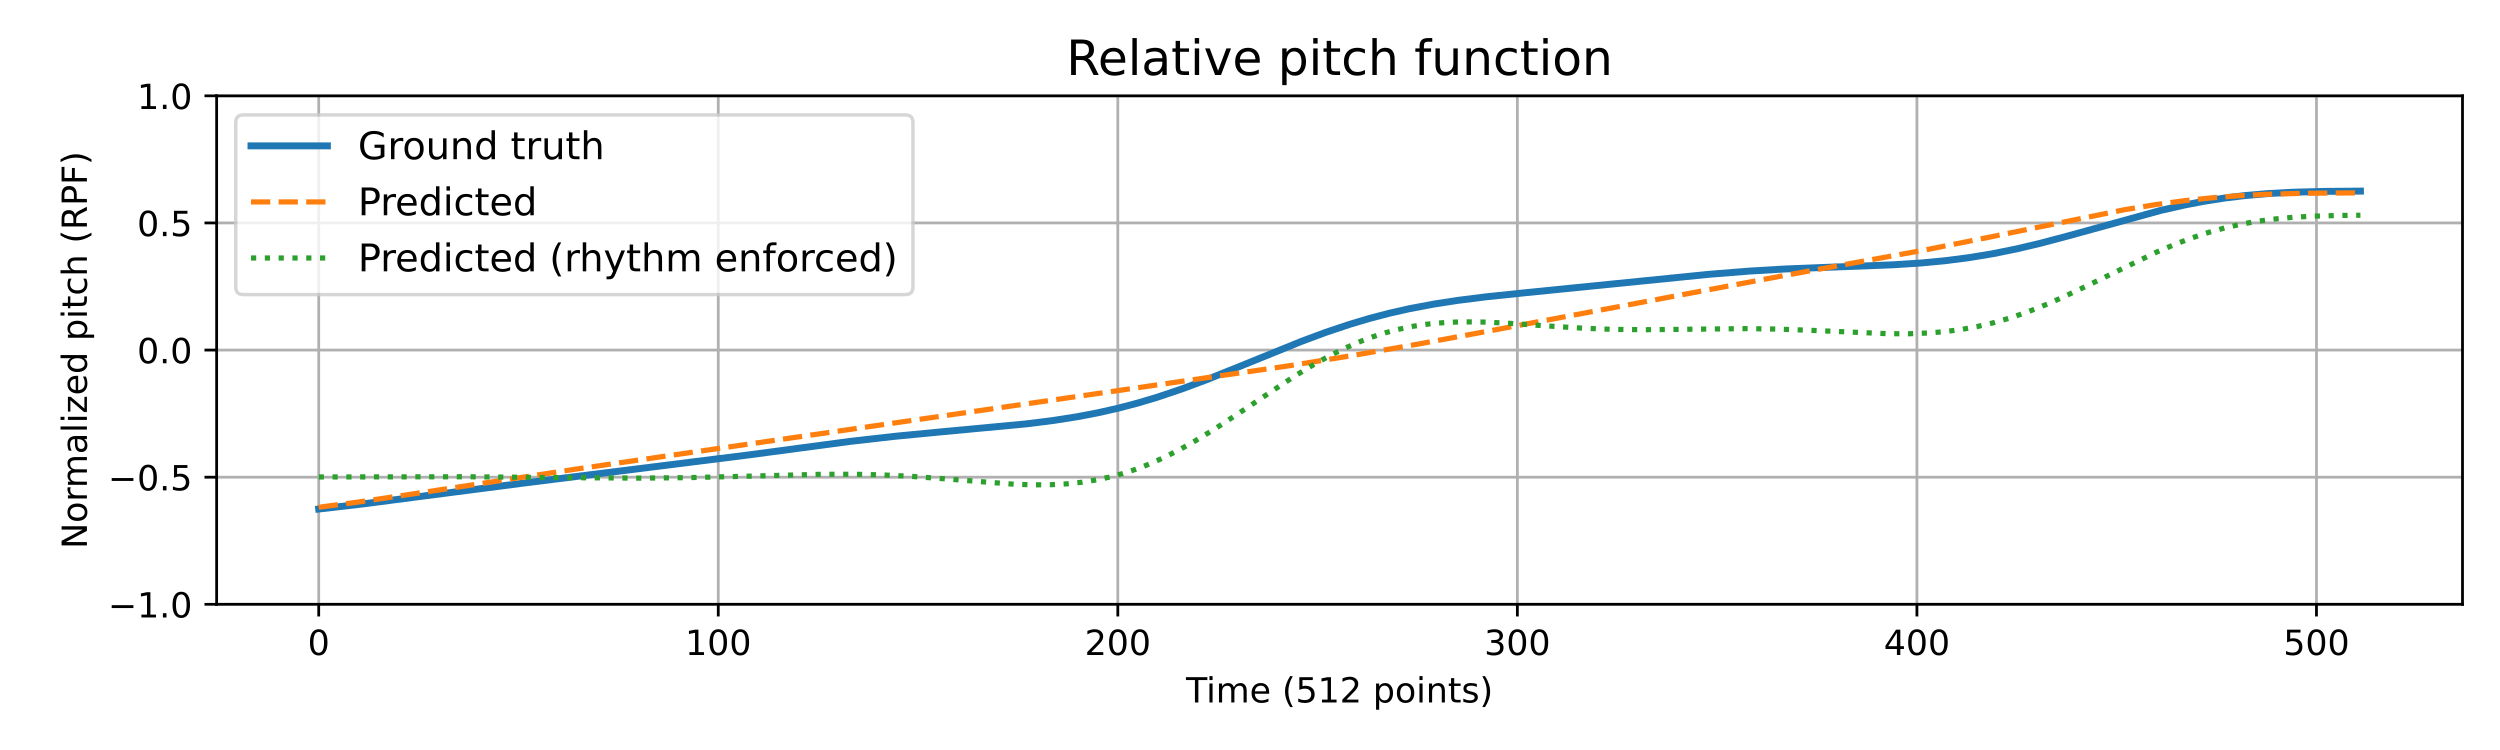
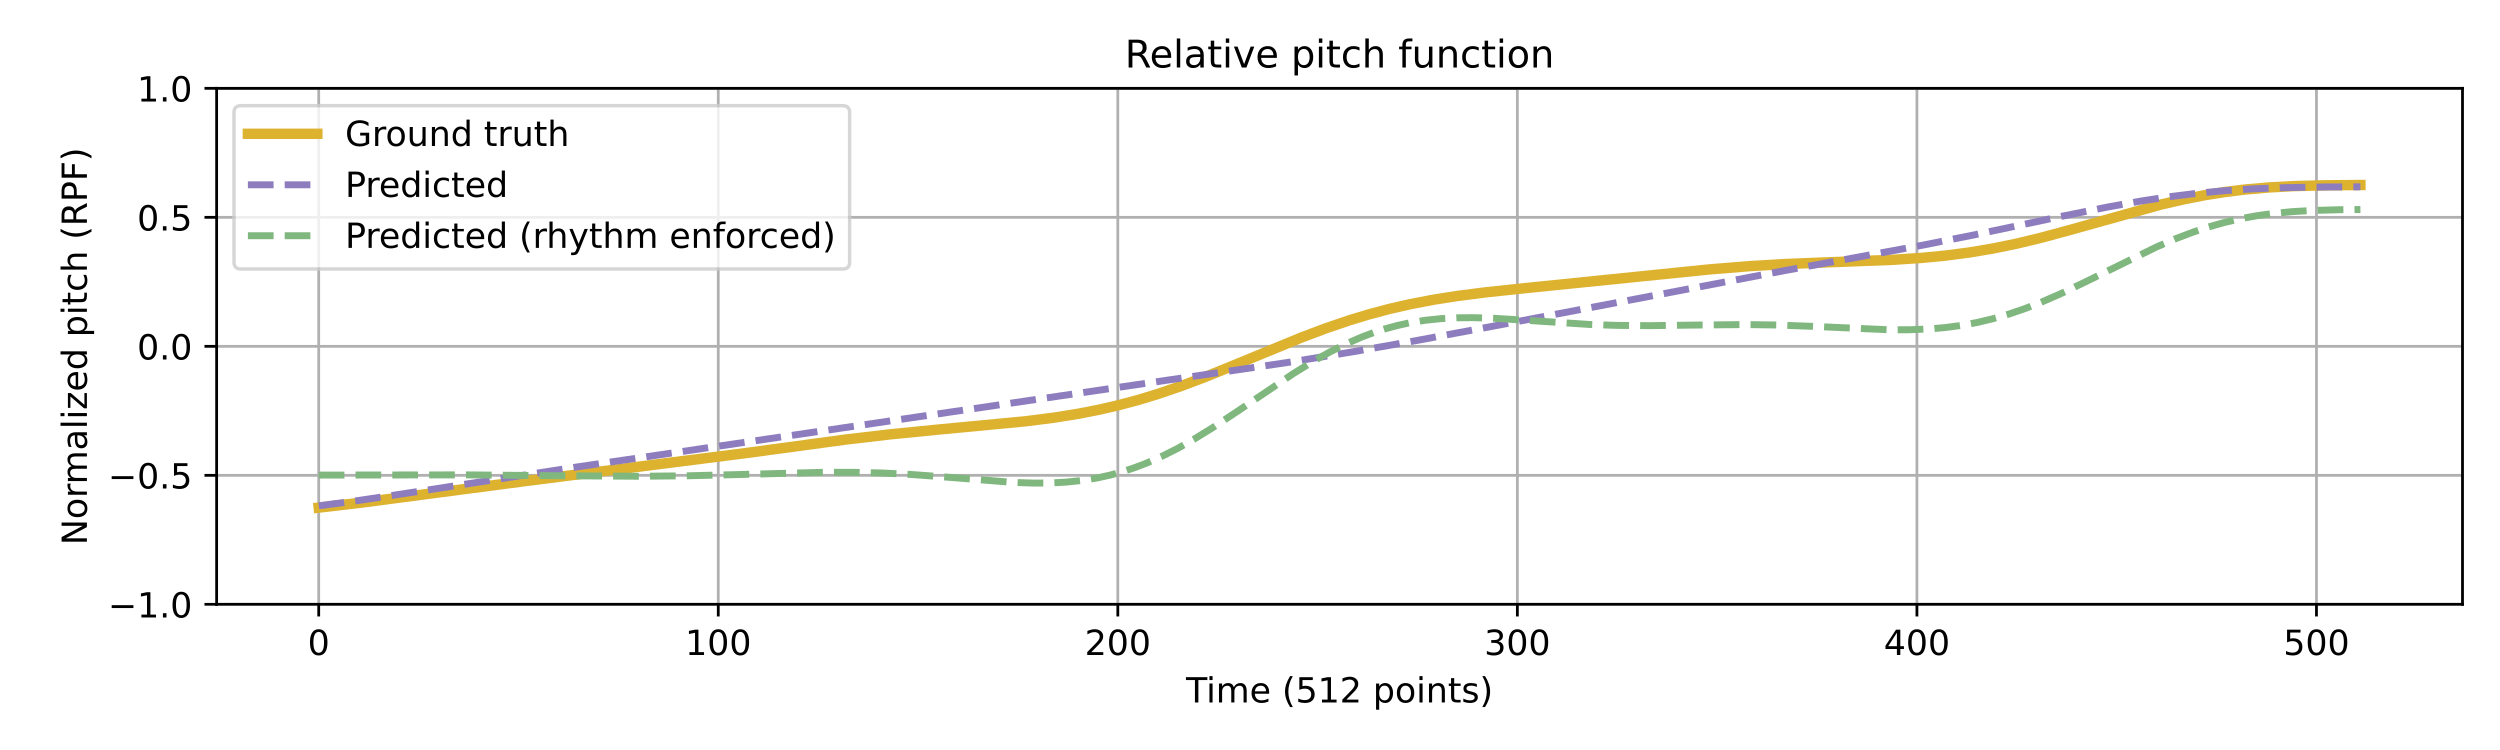
<svg xmlns="http://www.w3.org/2000/svg" xmlns:xlink="http://www.w3.org/1999/xlink" width="720pt" height="216pt" viewBox="0 0 720 216" version="1.1">
  <defs>
    <style type="text/css">*{stroke-linejoin: round; stroke-linecap: butt}</style>
  </defs>
  <g id="figure_1">
    <g id="patch_1">
      <path d="M 0 216  L 720 216  L 720 0  L 0 0  z " style="fill: #ffffff" />
    </g>
    <g id="axes_1">
      <g id="patch_2">
-         <path d="M 62.39 174.04  L 709.2 174.04  L 709.2 27.6  L 62.39 27.6  z " style="fill: #ffffff" />
+         <path d="M 62.39 174.04  L 709.2 174.04  L 709.2 25.44  L 62.39 25.44  z " style="fill: #ffffff" />
      </g>
      <g id="matplotlib.axis_1">
        <g id="xtick_1">
          <g id="line2d_1">
-             <path d="M 91.79 174.04  L 91.79 27.6  " clip-path="url(#p94d47f7745)" style="fill: none; stroke: #b0b0b0; stroke-width: 0.8; stroke-linecap: square" />
+             <path d="M 91.79 174.04  L 91.79 25.44  " clip-path="url(#p3a4a5e60db)" style="fill: none; stroke: #b0b0b0; stroke-width: 0.8; stroke-linecap: square" />
          </g>
          <g id="line2d_2">
            <defs>
-               <path id="m7505940f57" d="M 0 0  L 0 3.5  " style="stroke: #000000; stroke-width: 0.8" />
-             </defs>
-             <g>
-               <use xlink:href="#m7505940f57" x="91.79" y="174.04" style="stroke: #000000; stroke-width: 0.8" />
+               <path id="mcfcc0d6b35" d="M 0 0  L 0 3.5  " style="stroke: #000000; stroke-width: 0.8" />
+             </defs>
+             <g>
+               <use xlink:href="#mcfcc0d6b35" x="91.79" y="174.04" style="stroke: #000000; stroke-width: 0.8" />
            </g>
          </g>
          <g id="text_1">
            <g transform="translate(88.60921 188.6384) scale(0.1 -0.1)">
              <defs>
                <path id="DejaVuSans-30" d="M 2034 4250  Q 1547 4250 1301 3770  Q 1056 3291 1056 2328  Q 1056 1369 1301 889  Q 1547 409 2034 409  Q 2525 409 2770 889  Q 3016 1369 3016 2328  Q 3016 3291 2770 3770  Q 2525 4250 2034 4250  z M 2034 4750  Q 2819 4750 3233 4129  Q 3647 3509 3647 2328  Q 3647 1150 3233 529  Q 2819 -91 2034 -91  Q 1250 -91 836 529  Q 422 1150 422 2328  Q 422 3509 836 4129  Q 1250 4750 2034 4750  z " transform="scale(0.015625)" />
              </defs>
              <use xlink:href="#DejaVuSans-30" />
            </g>
          </g>
        </g>
        <g id="xtick_2">
          <g id="line2d_3">
-             <path d="M 206.861 174.04  L 206.861 27.6  " clip-path="url(#p94d47f7745)" style="fill: none; stroke: #b0b0b0; stroke-width: 0.8; stroke-linecap: square" />
+             <path d="M 206.861 174.04  L 206.861 25.44  " clip-path="url(#p3a4a5e60db)" style="fill: none; stroke: #b0b0b0; stroke-width: 0.8; stroke-linecap: square" />
          </g>
          <g id="line2d_4">
            <g>
-               <use xlink:href="#m7505940f57" x="206.861" y="174.04" style="stroke: #000000; stroke-width: 0.8" />
+               <use xlink:href="#mcfcc0d6b35" x="206.861" y="174.04" style="stroke: #000000; stroke-width: 0.8" />
            </g>
          </g>
          <g id="text_2">
            <g transform="translate(197.317 188.6384) scale(0.1 -0.1)">
              <defs>
                <path id="DejaVuSans-31" d="M 794 531  L 1825 531  L 1825 4091  L 703 3866  L 703 4441  L 1819 4666  L 2450 4666  L 2450 531  L 3481 531  L 3481 0  L 794 0  L 794 531  z " transform="scale(0.015625)" />
              </defs>
              <use xlink:href="#DejaVuSans-31" />
              <use xlink:href="#DejaVuSans-30" transform="translate(63.62305 0)" />
              <use xlink:href="#DejaVuSans-30" transform="translate(127.2461 0)" />
            </g>
          </g>
        </g>
        <g id="xtick_3">
          <g id="line2d_5">
-             <path d="M 321.931 174.04  L 321.931 27.6  " clip-path="url(#p94d47f7745)" style="fill: none; stroke: #b0b0b0; stroke-width: 0.8; stroke-linecap: square" />
+             <path d="M 321.931 174.04  L 321.931 25.44  " clip-path="url(#p3a4a5e60db)" style="fill: none; stroke: #b0b0b0; stroke-width: 0.8; stroke-linecap: square" />
          </g>
          <g id="line2d_6">
            <g>
-               <use xlink:href="#m7505940f57" x="321.931" y="174.04" style="stroke: #000000; stroke-width: 0.8" />
+               <use xlink:href="#mcfcc0d6b35" x="321.931" y="174.04" style="stroke: #000000; stroke-width: 0.8" />
            </g>
          </g>
          <g id="text_3">
            <g transform="translate(312.3872 188.6384) scale(0.1 -0.1)">
              <defs>
                <path id="DejaVuSans-32" d="M 1228 531  L 3431 531  L 3431 0  L 469 0  L 469 531  Q 828 903 1448 1529  Q 2069 2156 2228 2338  Q 2531 2678 2651 2914  Q 2772 3150 2772 3378  Q 2772 3750 2511 3984  Q 2250 4219 1831 4219  Q 1534 4219 1204 4116  Q 875 4013 500 3803  L 500 4441  Q 881 4594 1212 4672  Q 1544 4750 1819 4750  Q 2544 4750 2975 4387  Q 3406 4025 3406 3419  Q 3406 3131 3298 2873  Q 3191 2616 2906 2266  Q 2828 2175 2409 1742  Q 1991 1309 1228 531  z " transform="scale(0.015625)" />
              </defs>
              <use xlink:href="#DejaVuSans-32" />
              <use xlink:href="#DejaVuSans-30" transform="translate(63.62305 0)" />
              <use xlink:href="#DejaVuSans-30" transform="translate(127.2461 0)" />
            </g>
          </g>
        </g>
        <g id="xtick_4">
          <g id="line2d_7">
-             <path d="M 437.001 174.04  L 437.001 27.6  " clip-path="url(#p94d47f7745)" style="fill: none; stroke: #b0b0b0; stroke-width: 0.8; stroke-linecap: square" />
+             <path d="M 437.001 174.04  L 437.001 25.44  " clip-path="url(#p3a4a5e60db)" style="fill: none; stroke: #b0b0b0; stroke-width: 0.8; stroke-linecap: square" />
          </g>
          <g id="line2d_8">
            <g>
-               <use xlink:href="#m7505940f57" x="437.001" y="174.04" style="stroke: #000000; stroke-width: 0.8" />
+               <use xlink:href="#mcfcc0d6b35" x="437.001" y="174.04" style="stroke: #000000; stroke-width: 0.8" />
            </g>
          </g>
          <g id="text_4">
            <g transform="translate(427.4575 188.6384) scale(0.1 -0.1)">
              <defs>
                <path id="DejaVuSans-33" d="M 2597 2516  Q 3050 2419 3304 2112  Q 3559 1806 3559 1356  Q 3559 666 3084 287  Q 2609 -91 1734 -91  Q 1441 -91 1130 -33  Q 819 25 488 141  L 488 750  Q 750 597 1062 519  Q 1375 441 1716 441  Q 2309 441 2620 675  Q 2931 909 2931 1356  Q 2931 1769 2642 2001  Q 2353 2234 1838 2234  L 1294 2234  L 1294 2753  L 1863 2753  Q 2328 2753 2575 2939  Q 2822 3125 2822 3475  Q 2822 3834 2567 4026  Q 2313 4219 1838 4219  Q 1578 4219 1281 4162  Q 984 4106 628 3988  L 628 4550  Q 988 4650 1302 4700  Q 1616 4750 1894 4750  Q 2613 4750 3031 4423  Q 3450 4097 3450 3541  Q 3450 3153 3228 2886  Q 3006 2619 2597 2516  z " transform="scale(0.015625)" />
              </defs>
              <use xlink:href="#DejaVuSans-33" />
              <use xlink:href="#DejaVuSans-30" transform="translate(63.62305 0)" />
              <use xlink:href="#DejaVuSans-30" transform="translate(127.2461 0)" />
            </g>
          </g>
        </g>
        <g id="xtick_5">
          <g id="line2d_9">
-             <path d="M 552.072 174.04  L 552.072 27.6  " clip-path="url(#p94d47f7745)" style="fill: none; stroke: #b0b0b0; stroke-width: 0.8; stroke-linecap: square" />
+             <path d="M 552.072 174.04  L 552.072 25.44  " clip-path="url(#p3a4a5e60db)" style="fill: none; stroke: #b0b0b0; stroke-width: 0.8; stroke-linecap: square" />
          </g>
          <g id="line2d_10">
            <g>
-               <use xlink:href="#m7505940f57" x="552.072" y="174.04" style="stroke: #000000; stroke-width: 0.8" />
+               <use xlink:href="#mcfcc0d6b35" x="552.072" y="174.04" style="stroke: #000000; stroke-width: 0.8" />
            </g>
          </g>
          <g id="text_5">
            <g transform="translate(542.5278 188.6384) scale(0.1 -0.1)">
              <defs>
                <path id="DejaVuSans-34" d="M 2419 4116  L 825 1625  L 2419 1625  L 2419 4116  z M 2253 4666  L 3047 4666  L 3047 1625  L 3713 1625  L 3713 1100  L 3047 1100  L 3047 0  L 2419 0  L 2419 1100  L 313 1100  L 313 1709  L 2253 4666  z " transform="scale(0.015625)" />
              </defs>
              <use xlink:href="#DejaVuSans-34" />
              <use xlink:href="#DejaVuSans-30" transform="translate(63.62305 0)" />
              <use xlink:href="#DejaVuSans-30" transform="translate(127.2461 0)" />
            </g>
          </g>
        </g>
        <g id="xtick_6">
          <g id="line2d_11">
-             <path d="M 667.142 174.04  L 667.142 27.6  " clip-path="url(#p94d47f7745)" style="fill: none; stroke: #b0b0b0; stroke-width: 0.8; stroke-linecap: square" />
+             <path d="M 667.142 174.04  L 667.142 25.44  " clip-path="url(#p3a4a5e60db)" style="fill: none; stroke: #b0b0b0; stroke-width: 0.8; stroke-linecap: square" />
          </g>
          <g id="line2d_12">
            <g>
-               <use xlink:href="#m7505940f57" x="667.142" y="174.04" style="stroke: #000000; stroke-width: 0.8" />
+               <use xlink:href="#mcfcc0d6b35" x="667.142" y="174.04" style="stroke: #000000; stroke-width: 0.8" />
            </g>
          </g>
          <g id="text_6">
            <g transform="translate(657.5981 188.6384) scale(0.1 -0.1)">
              <defs>
                <path id="DejaVuSans-35" d="M 691 4666  L 3169 4666  L 3169 4134  L 1269 4134  L 1269 2991  Q 1406 3038 1543 3061  Q 1681 3084 1819 3084  Q 2600 3084 3056 2656  Q 3513 2228 3513 1497  Q 3513 744 3044 326  Q 2575 -91 1722 -91  Q 1428 -91 1123 -41  Q 819 9 494 109  L 494 744  Q 775 591 1075 516  Q 1375 441 1709 441  Q 2250 441 2565 725  Q 2881 1009 2881 1497  Q 2881 1984 2565 2268  Q 2250 2553 1709 2553  Q 1456 2553 1204 2497  Q 953 2441 691 2322  L 691 4666  z " transform="scale(0.015625)" />
              </defs>
              <use xlink:href="#DejaVuSans-35" />
              <use xlink:href="#DejaVuSans-30" transform="translate(63.62305 0)" />
              <use xlink:href="#DejaVuSans-30" transform="translate(127.2461 0)" />
            </g>
          </g>
        </g>
        <g id="text_7">
          <g transform="translate(341.5817 202.3166) scale(0.1 -0.1)">
            <defs>
              <path id="DejaVuSans-54" d="M -19 4666  L 3928 4666  L 3928 4134  L 2272 4134  L 2272 0  L 1638 0  L 1638 4134  L -19 4134  L -19 4666  z " transform="scale(0.015625)" />
              <path id="DejaVuSans-69" d="M 603 3500  L 1178 3500  L 1178 0  L 603 0  L 603 3500  z M 603 4863  L 1178 4863  L 1178 4134  L 603 4134  L 603 4863  z " transform="scale(0.015625)" />
              <path id="DejaVuSans-6d" d="M 3328 2828  Q 3544 3216 3844 3400  Q 4144 3584 4550 3584  Q 5097 3584 5394 3201  Q 5691 2819 5691 2113  L 5691 0  L 5113 0  L 5113 2094  Q 5113 2597 4934 2840  Q 4756 3084 4391 3084  Q 3944 3084 3684 2787  Q 3425 2491 3425 1978  L 3425 0  L 2847 0  L 2847 2094  Q 2847 2600 2669 2842  Q 2491 3084 2119 3084  Q 1678 3084 1418 2786  Q 1159 2488 1159 1978  L 1159 0  L 581 0  L 581 3500  L 1159 3500  L 1159 2956  Q 1356 3278 1631 3431  Q 1906 3584 2284 3584  Q 2666 3584 2933 3390  Q 3200 3197 3328 2828  z " transform="scale(0.015625)" />
              <path id="DejaVuSans-65" d="M 3597 1894  L 3597 1613  L 953 1613  Q 991 1019 1311 708  Q 1631 397 2203 397  Q 2534 397 2845 478  Q 3156 559 3463 722  L 3463 178  Q 3153 47 2828 -22  Q 2503 -91 2169 -91  Q 1331 -91 842 396  Q 353 884 353 1716  Q 353 2575 817 3079  Q 1281 3584 2069 3584  Q 2775 3584 3186 3129  Q 3597 2675 3597 1894  z M 3022 2063  Q 3016 2534 2758 2815  Q 2500 3097 2075 3097  Q 1594 3097 1305 2825  Q 1016 2553 972 2059  L 3022 2063  z " transform="scale(0.015625)" />
              <path id="DejaVuSans-20" transform="scale(0.015625)" />
              <path id="DejaVuSans-28" d="M 1984 4856  Q 1566 4138 1362 3434  Q 1159 2731 1159 2009  Q 1159 1288 1364 580  Q 1569 -128 1984 -844  L 1484 -844  Q 1016 -109 783 600  Q 550 1309 550 2009  Q 550 2706 781 3412  Q 1013 4119 1484 4856  L 1984 4856  z " transform="scale(0.015625)" />
              <path id="DejaVuSans-70" d="M 1159 525  L 1159 -1331  L 581 -1331  L 581 3500  L 1159 3500  L 1159 2969  Q 1341 3281 1617 3432  Q 1894 3584 2278 3584  Q 2916 3584 3314 3078  Q 3713 2572 3713 1747  Q 3713 922 3314 415  Q 2916 -91 2278 -91  Q 1894 -91 1617 61  Q 1341 213 1159 525  z M 3116 1747  Q 3116 2381 2855 2742  Q 2594 3103 2138 3103  Q 1681 3103 1420 2742  Q 1159 2381 1159 1747  Q 1159 1113 1420 752  Q 1681 391 2138 391  Q 2594 391 2855 752  Q 3116 1113 3116 1747  z " transform="scale(0.015625)" />
              <path id="DejaVuSans-6f" d="M 1959 3097  Q 1497 3097 1228 2736  Q 959 2375 959 1747  Q 959 1119 1226 758  Q 1494 397 1959 397  Q 2419 397 2687 759  Q 2956 1122 2956 1747  Q 2956 2369 2687 2733  Q 2419 3097 1959 3097  z M 1959 3584  Q 2709 3584 3137 3096  Q 3566 2609 3566 1747  Q 3566 888 3137 398  Q 2709 -91 1959 -91  Q 1206 -91 779 398  Q 353 888 353 1747  Q 353 2609 779 3096  Q 1206 3584 1959 3584  z " transform="scale(0.015625)" />
              <path id="DejaVuSans-6e" d="M 3513 2113  L 3513 0  L 2938 0  L 2938 2094  Q 2938 2591 2744 2837  Q 2550 3084 2163 3084  Q 1697 3084 1428 2787  Q 1159 2491 1159 1978  L 1159 0  L 581 0  L 581 3500  L 1159 3500  L 1159 2956  Q 1366 3272 1645 3428  Q 1925 3584 2291 3584  Q 2894 3584 3203 3211  Q 3513 2838 3513 2113  z " transform="scale(0.015625)" />
              <path id="DejaVuSans-74" d="M 1172 4494  L 1172 3500  L 2356 3500  L 2356 3053  L 1172 3053  L 1172 1153  Q 1172 725 1289 603  Q 1406 481 1766 481  L 2356 481  L 2356 0  L 1766 0  Q 1100 0 847 248  Q 594 497 594 1153  L 594 3053  L 172 3053  L 172 3500  L 594 3500  L 594 4494  L 1172 4494  z " transform="scale(0.015625)" />
              <path id="DejaVuSans-73" d="M 2834 3397  L 2834 2853  Q 2591 2978 2328 3040  Q 2066 3103 1784 3103  Q 1356 3103 1142 2972  Q 928 2841 928 2578  Q 928 2378 1081 2264  Q 1234 2150 1697 2047  L 1894 2003  Q 2506 1872 2764 1633  Q 3022 1394 3022 966  Q 3022 478 2636 193  Q 2250 -91 1575 -91  Q 1294 -91 989 -36  Q 684 19 347 128  L 347 722  Q 666 556 975 473  Q 1284 391 1588 391  Q 1994 391 2212 530  Q 2431 669 2431 922  Q 2431 1156 2273 1281  Q 2116 1406 1581 1522  L 1381 1569  Q 847 1681 609 1914  Q 372 2147 372 2553  Q 372 3047 722 3315  Q 1072 3584 1716 3584  Q 2034 3584 2315 3537  Q 2597 3491 2834 3397  z " transform="scale(0.015625)" />
              <path id="DejaVuSans-29" d="M 513 4856  L 1013 4856  Q 1481 4119 1714 3412  Q 1947 2706 1947 2009  Q 1947 1309 1714 600  Q 1481 -109 1013 -844  L 513 -844  Q 928 -128 1133 580  Q 1338 1288 1338 2009  Q 1338 2731 1133 3434  Q 928 4138 513 4856  z " transform="scale(0.015625)" />
            </defs>
            <use xlink:href="#DejaVuSans-54" />
            <use xlink:href="#DejaVuSans-69" transform="translate(57.95898 0)" />
            <use xlink:href="#DejaVuSans-6d" transform="translate(85.74219 0)" />
            <use xlink:href="#DejaVuSans-65" transform="translate(183.1543 0)" />
            <use xlink:href="#DejaVuSans-20" transform="translate(244.6777 0)" />
            <use xlink:href="#DejaVuSans-28" transform="translate(276.4648 0)" />
            <use xlink:href="#DejaVuSans-35" transform="translate(315.4785 0)" />
            <use xlink:href="#DejaVuSans-31" transform="translate(379.1016 0)" />
            <use xlink:href="#DejaVuSans-32" transform="translate(442.7246 0)" />
            <use xlink:href="#DejaVuSans-20" transform="translate(506.3477 0)" />
            <use xlink:href="#DejaVuSans-70" transform="translate(538.1348 0)" />
            <use xlink:href="#DejaVuSans-6f" transform="translate(601.6113 0)" />
            <use xlink:href="#DejaVuSans-69" transform="translate(662.793 0)" />
            <use xlink:href="#DejaVuSans-6e" transform="translate(690.5762 0)" />
            <use xlink:href="#DejaVuSans-74" transform="translate(753.9551 0)" />
            <use xlink:href="#DejaVuSans-73" transform="translate(793.1641 0)" />
            <use xlink:href="#DejaVuSans-29" transform="translate(845.2637 0)" />
          </g>
        </g>
      </g>
      <g id="matplotlib.axis_2">
        <g id="ytick_1">
          <g id="line2d_13">
-             <path d="M 62.39 174.04  L 709.2 174.04  " clip-path="url(#p94d47f7745)" style="fill: none; stroke: #b0b0b0; stroke-width: 0.8; stroke-linecap: square" />
+             <path d="M 62.39 174.04  L 709.2 174.04  " clip-path="url(#p3a4a5e60db)" style="fill: none; stroke: #b0b0b0; stroke-width: 0.8; stroke-linecap: square" />
          </g>
          <g id="line2d_14">
            <defs>
-               <path id="m0234f1e1af" d="M 0 0  L -3.5 0  " style="stroke: #000000; stroke-width: 0.8" />
-             </defs>
-             <g>
-               <use xlink:href="#m0234f1e1af" x="62.39" y="174.04" style="stroke: #000000; stroke-width: 0.8" />
+               <path id="mf3461009c2" d="M 0 0  L -3.5 0  " style="stroke: #000000; stroke-width: 0.8" />
+             </defs>
+             <g>
+               <use xlink:href="#mf3461009c2" x="62.39" y="174.04" style="stroke: #000000; stroke-width: 0.8" />
            </g>
          </g>
          <g id="text_8">
            <g transform="translate(31.10719 177.8392) scale(0.1 -0.1)">
              <defs>
                <path id="DejaVuSans-2212" d="M 678 2272  L 4684 2272  L 4684 1741  L 678 1741  L 678 2272  z " transform="scale(0.015625)" />
                <path id="DejaVuSans-2e" d="M 684 794  L 1344 794  L 1344 0  L 684 0  L 684 794  z " transform="scale(0.015625)" />
              </defs>
              <use xlink:href="#DejaVuSans-2212" />
              <use xlink:href="#DejaVuSans-31" transform="translate(83.78906 0)" />
              <use xlink:href="#DejaVuSans-2e" transform="translate(147.4121 0)" />
              <use xlink:href="#DejaVuSans-30" transform="translate(179.1992 0)" />
            </g>
          </g>
        </g>
        <g id="ytick_2">
          <g id="line2d_15">
-             <path d="M 62.39 137.43  L 709.2 137.43  " clip-path="url(#p94d47f7745)" style="fill: none; stroke: #b0b0b0; stroke-width: 0.8; stroke-linecap: square" />
+             <path d="M 62.39 136.89  L 709.2 136.89  " clip-path="url(#p3a4a5e60db)" style="fill: none; stroke: #b0b0b0; stroke-width: 0.8; stroke-linecap: square" />
          </g>
          <g id="line2d_16">
            <g>
-               <use xlink:href="#m0234f1e1af" x="62.39" y="137.43" style="stroke: #000000; stroke-width: 0.8" />
+               <use xlink:href="#mf3461009c2" x="62.39" y="136.89" style="stroke: #000000; stroke-width: 0.8" />
            </g>
          </g>
          <g id="text_9">
-             <g transform="translate(31.10719 141.2292) scale(0.1 -0.1)">
+             <g transform="translate(31.10719 140.6892) scale(0.1 -0.1)">
              <use xlink:href="#DejaVuSans-2212" />
              <use xlink:href="#DejaVuSans-30" transform="translate(83.78906 0)" />
              <use xlink:href="#DejaVuSans-2e" transform="translate(147.4121 0)" />
              <use xlink:href="#DejaVuSans-35" transform="translate(179.1992 0)" />
            </g>
          </g>
        </g>
        <g id="ytick_3">
          <g id="line2d_17">
-             <path d="M 62.39 100.82  L 709.2 100.82  " clip-path="url(#p94d47f7745)" style="fill: none; stroke: #b0b0b0; stroke-width: 0.8; stroke-linecap: square" />
+             <path d="M 62.39 99.74  L 709.2 99.74  " clip-path="url(#p3a4a5e60db)" style="fill: none; stroke: #b0b0b0; stroke-width: 0.8; stroke-linecap: square" />
          </g>
          <g id="line2d_18">
            <g>
-               <use xlink:href="#m0234f1e1af" x="62.39" y="100.82" style="stroke: #000000; stroke-width: 0.8" />
+               <use xlink:href="#mf3461009c2" x="62.39" y="99.74" style="stroke: #000000; stroke-width: 0.8" />
            </g>
          </g>
          <g id="text_10">
-             <g transform="translate(39.48687 104.6192) scale(0.1 -0.1)">
+             <g transform="translate(39.48687 103.5392) scale(0.1 -0.1)">
              <use xlink:href="#DejaVuSans-30" />
              <use xlink:href="#DejaVuSans-2e" transform="translate(63.62305 0)" />
              <use xlink:href="#DejaVuSans-30" transform="translate(95.41016 0)" />
            </g>
          </g>
        </g>
        <g id="ytick_4">
          <g id="line2d_19">
-             <path d="M 62.39 64.21  L 709.2 64.21  " clip-path="url(#p94d47f7745)" style="fill: none; stroke: #b0b0b0; stroke-width: 0.8; stroke-linecap: square" />
+             <path d="M 62.39 62.59  L 709.2 62.59  " clip-path="url(#p3a4a5e60db)" style="fill: none; stroke: #b0b0b0; stroke-width: 0.8; stroke-linecap: square" />
          </g>
          <g id="line2d_20">
            <g>
-               <use xlink:href="#m0234f1e1af" x="62.39" y="64.21" style="stroke: #000000; stroke-width: 0.8" />
+               <use xlink:href="#mf3461009c2" x="62.39" y="62.59" style="stroke: #000000; stroke-width: 0.8" />
            </g>
          </g>
          <g id="text_11">
-             <g transform="translate(39.48687 68.00922) scale(0.1 -0.1)">
+             <g transform="translate(39.48687 66.38922) scale(0.1 -0.1)">
              <use xlink:href="#DejaVuSans-30" />
              <use xlink:href="#DejaVuSans-2e" transform="translate(63.62305 0)" />
              <use xlink:href="#DejaVuSans-35" transform="translate(95.41016 0)" />
            </g>
          </g>
        </g>
        <g id="ytick_5">
          <g id="line2d_21">
-             <path d="M 62.39 27.6  L 709.2 27.6  " clip-path="url(#p94d47f7745)" style="fill: none; stroke: #b0b0b0; stroke-width: 0.8; stroke-linecap: square" />
+             <path d="M 62.39 25.44  L 709.2 25.44  " clip-path="url(#p3a4a5e60db)" style="fill: none; stroke: #b0b0b0; stroke-width: 0.8; stroke-linecap: square" />
          </g>
          <g id="line2d_22">
            <g>
-               <use xlink:href="#m0234f1e1af" x="62.39" y="27.6" style="stroke: #000000; stroke-width: 0.8" />
+               <use xlink:href="#mf3461009c2" x="62.39" y="25.44" style="stroke: #000000; stroke-width: 0.8" />
            </g>
          </g>
          <g id="text_12">
-             <g transform="translate(39.48687 31.39922) scale(0.1 -0.1)">
+             <g transform="translate(39.48687 29.23922) scale(0.1 -0.1)">
              <use xlink:href="#DejaVuSans-31" />
              <use xlink:href="#DejaVuSans-2e" transform="translate(63.62305 0)" />
              <use xlink:href="#DejaVuSans-30" transform="translate(95.41016 0)" />
            </g>
          </g>
        </g>
        <g id="text_13">
-           <g transform="translate(25.0275 158.0614) rotate(-90) scale(0.1 -0.1)">
+           <g transform="translate(25.0275 156.9814) rotate(-90) scale(0.1 -0.1)">
            <defs>
              <path id="DejaVuSans-4e" d="M 628 4666  L 1478 4666  L 3547 763  L 3547 4666  L 4159 4666  L 4159 0  L 3309 0  L 1241 3903  L 1241 0  L 628 0  L 628 4666  z " transform="scale(0.015625)" />
              <path id="DejaVuSans-72" d="M 2631 2963  Q 2534 3019 2420 3045  Q 2306 3072 2169 3072  Q 1681 3072 1420 2755  Q 1159 2438 1159 1844  L 1159 0  L 581 0  L 581 3500  L 1159 3500  L 1159 2956  Q 1341 3275 1631 3429  Q 1922 3584 2338 3584  Q 2397 3584 2469 3576  Q 2541 3569 2628 3553  L 2631 2963  z " transform="scale(0.015625)" />
              <path id="DejaVuSans-61" d="M 2194 1759  Q 1497 1759 1228 1600  Q 959 1441 959 1056  Q 959 750 1161 570  Q 1363 391 1709 391  Q 2188 391 2477 730  Q 2766 1069 2766 1631  L 2766 1759  L 2194 1759  z M 3341 1997  L 3341 0  L 2766 0  L 2766 531  Q 2569 213 2275 61  Q 1981 -91 1556 -91  Q 1019 -91 701 211  Q 384 513 384 1019  Q 384 1609 779 1909  Q 1175 2209 1959 2209  L 2766 2209  L 2766 2266  Q 2766 2663 2505 2880  Q 2244 3097 1772 3097  Q 1472 3097 1187 3025  Q 903 2953 641 2809  L 641 3341  Q 956 3463 1253 3523  Q 1550 3584 1831 3584  Q 2591 3584 2966 3190  Q 3341 2797 3341 1997  z " transform="scale(0.015625)" />
              <path id="DejaVuSans-6c" d="M 603 4863  L 1178 4863  L 1178 0  L 603 0  L 603 4863  z " transform="scale(0.015625)" />
              <path id="DejaVuSans-7a" d="M 353 3500  L 3084 3500  L 3084 2975  L 922 459  L 3084 459  L 3084 0  L 275 0  L 275 525  L 2438 3041  L 353 3041  L 353 3500  z " transform="scale(0.015625)" />
              <path id="DejaVuSans-64" d="M 2906 2969  L 2906 4863  L 3481 4863  L 3481 0  L 2906 0  L 2906 525  Q 2725 213 2448 61  Q 2172 -91 1784 -91  Q 1150 -91 751 415  Q 353 922 353 1747  Q 353 2572 751 3078  Q 1150 3584 1784 3584  Q 2172 3584 2448 3432  Q 2725 3281 2906 2969  z M 947 1747  Q 947 1113 1208 752  Q 1469 391 1925 391  Q 2381 391 2643 752  Q 2906 1113 2906 1747  Q 2906 2381 2643 2742  Q 2381 3103 1925 3103  Q 1469 3103 1208 2742  Q 947 2381 947 1747  z " transform="scale(0.015625)" />
              <path id="DejaVuSans-63" d="M 3122 3366  L 3122 2828  Q 2878 2963 2633 3030  Q 2388 3097 2138 3097  Q 1578 3097 1268 2742  Q 959 2388 959 1747  Q 959 1106 1268 751  Q 1578 397 2138 397  Q 2388 397 2633 464  Q 2878 531 3122 666  L 3122 134  Q 2881 22 2623 -34  Q 2366 -91 2075 -91  Q 1284 -91 818 406  Q 353 903 353 1747  Q 353 2603 823 3093  Q 1294 3584 2113 3584  Q 2378 3584 2631 3529  Q 2884 3475 3122 3366  z " transform="scale(0.015625)" />
              <path id="DejaVuSans-68" d="M 3513 2113  L 3513 0  L 2938 0  L 2938 2094  Q 2938 2591 2744 2837  Q 2550 3084 2163 3084  Q 1697 3084 1428 2787  Q 1159 2491 1159 1978  L 1159 0  L 581 0  L 581 4863  L 1159 4863  L 1159 2956  Q 1366 3272 1645 3428  Q 1925 3584 2291 3584  Q 2894 3584 3203 3211  Q 3513 2838 3513 2113  z " transform="scale(0.015625)" />
              <path id="DejaVuSans-52" d="M 2841 2188  Q 3044 2119 3236 1894  Q 3428 1669 3622 1275  L 4263 0  L 3584 0  L 2988 1197  Q 2756 1666 2539 1819  Q 2322 1972 1947 1972  L 1259 1972  L 1259 0  L 628 0  L 628 4666  L 2053 4666  Q 2853 4666 3247 4331  Q 3641 3997 3641 3322  Q 3641 2881 3436 2590  Q 3231 2300 2841 2188  z M 1259 4147  L 1259 2491  L 2053 2491  Q 2509 2491 2742 2702  Q 2975 2913 2975 3322  Q 2975 3731 2742 3939  Q 2509 4147 2053 4147  L 1259 4147  z " transform="scale(0.015625)" />
              <path id="DejaVuSans-50" d="M 1259 4147  L 1259 2394  L 2053 2394  Q 2494 2394 2734 2622  Q 2975 2850 2975 3272  Q 2975 3691 2734 3919  Q 2494 4147 2053 4147  L 1259 4147  z M 628 4666  L 2053 4666  Q 2838 4666 3239 4311  Q 3641 3956 3641 3272  Q 3641 2581 3239 2228  Q 2838 1875 2053 1875  L 1259 1875  L 1259 0  L 628 0  L 628 4666  z " transform="scale(0.015625)" />
              <path id="DejaVuSans-46" d="M 628 4666  L 3309 4666  L 3309 4134  L 1259 4134  L 1259 2759  L 3109 2759  L 3109 2228  L 1259 2228  L 1259 0  L 628 0  L 628 4666  z " transform="scale(0.015625)" />
            </defs>
            <use xlink:href="#DejaVuSans-4e" />
            <use xlink:href="#DejaVuSans-6f" transform="translate(74.80469 0)" />
            <use xlink:href="#DejaVuSans-72" transform="translate(135.9863 0)" />
            <use xlink:href="#DejaVuSans-6d" transform="translate(175.3496 0)" />
            <use xlink:href="#DejaVuSans-61" transform="translate(272.7617 0)" />
            <use xlink:href="#DejaVuSans-6c" transform="translate(334.041 0)" />
            <use xlink:href="#DejaVuSans-69" transform="translate(361.8242 0)" />
            <use xlink:href="#DejaVuSans-7a" transform="translate(389.6074 0)" />
            <use xlink:href="#DejaVuSans-65" transform="translate(442.0977 0)" />
            <use xlink:href="#DejaVuSans-64" transform="translate(503.6211 0)" />
            <use xlink:href="#DejaVuSans-20" transform="translate(567.0977 0)" />
            <use xlink:href="#DejaVuSans-70" transform="translate(598.8848 0)" />
            <use xlink:href="#DejaVuSans-69" transform="translate(662.3613 0)" />
            <use xlink:href="#DejaVuSans-74" transform="translate(690.1445 0)" />
            <use xlink:href="#DejaVuSans-63" transform="translate(729.3535 0)" />
            <use xlink:href="#DejaVuSans-68" transform="translate(784.334 0)" />
            <use xlink:href="#DejaVuSans-20" transform="translate(847.7129 0)" />
            <use xlink:href="#DejaVuSans-28" transform="translate(879.5 0)" />
            <use xlink:href="#DejaVuSans-52" transform="translate(918.5137 0)" />
            <use xlink:href="#DejaVuSans-50" transform="translate(987.9961 0)" />
            <use xlink:href="#DejaVuSans-46" transform="translate(1048.299 0)" />
            <use xlink:href="#DejaVuSans-29" transform="translate(1105.818 0)" />
          </g>
        </g>
      </g>
      <g id="line2d_23">
-         <path d="M 91.79 146.601  L 104.448 145.138  L 122.859 142.745  L 151.627 139.019  L 214.916 131.105  L 244.834 127.12  L 257.492 125.681  L 271.3 124.349  L 295.465 122.086  L 303.52 121.072  L 310.424 119.984  L 316.177 118.883  L 321.931 117.584  L 327.685 116.074  L 333.438 114.352  L 340.342 112.024  L 347.246 109.453  L 356.452 105.767  L 374.863 98.296  L 381.768 95.735  L 388.672 93.418  L 394.425 91.704  L 400.179 90.199  L 405.932 88.9  L 412.837 87.594  L 419.741 86.525  L 427.796 85.505  L 439.303 84.303  L 473.824 80.844  L 492.235 78.996  L 503.742 78.076  L 514.098 77.469  L 526.756 76.966  L 545.167 76.266  L 553.222 75.743  L 560.126 75.093  L 567.031 74.21  L 573.935 73.069  L 580.839 71.669  L 587.743 70.033  L 595.798 67.893  L 622.264 60.599  L 629.169 59.038  L 634.922 57.938  L 640.676 57.037  L 646.429 56.336  L 653.333 55.738  L 660.238 55.365  L 669.443 55.121  L 679.8 55.039  L 679.8 55.039  " clip-path="url(#p94d47f7745)" style="fill: none; stroke: #1f77b4; stroke-width: 2; stroke-linecap: square" />
+         <path d="M 91.79 146.196  L 104.448 144.711  L 122.859 142.283  L 151.627 138.502  L 214.916 130.471  L 243.683 126.572  L 256.341 125.092  L 270.149 123.721  L 295.465 121.319  L 303.52 120.291  L 310.424 119.186  L 316.177 118.07  L 321.931 116.751  L 327.685 115.219  L 333.438 113.471  L 340.342 111.109  L 347.246 108.501  L 356.452 104.76  L 374.863 97.179  L 381.768 94.58  L 388.672 92.228  L 394.425 90.489  L 400.179 88.962  L 405.932 87.644  L 412.837 86.319  L 419.741 85.234  L 427.796 84.199  L 439.303 82.979  L 473.824 79.469  L 492.235 77.595  L 503.742 76.66  L 514.098 76.044  L 526.756 75.534  L 545.167 74.824  L 553.222 74.294  L 560.126 73.633  L 567.031 72.737  L 573.935 71.58  L 580.839 70.159  L 587.743 68.499  L 595.798 66.327  L 622.264 58.926  L 629.169 57.342  L 634.922 56.226  L 640.676 55.311  L 646.429 54.599  L 653.333 53.993  L 660.238 53.614  L 669.443 53.367  L 679.8 53.284  L 679.8 53.284  " clip-path="url(#p3a4a5e60db)" style="fill: none; stroke: #ddb22f; stroke-width: 3; stroke-linecap: square" />
      </g>
      <g id="line2d_24">
-         <path d="M 91.79 146.089  L 103.297 144.571  L 118.257 142.348  L 165.435 135.169  L 371.411 105.32  L 389.822 102.338  L 408.234 99.129  L 430.097 95.085  L 514.098 79.306  L 554.373 71.99  L 570.483 68.795  L 611.908 60.389  L 621.114 58.884  L 629.169 57.795  L 637.224 56.945  L 645.278 56.332  L 653.333 55.932  L 663.69 55.663  L 677.498 55.556  L 679.8 55.551  L 679.8 55.551  " clip-path="url(#p94d47f7745)" style="fill: none; stroke-dasharray: 5.55,2.4; stroke-dashoffset: 0; stroke: #ff7f0e; stroke-width: 1.5" />
+         <path d="M 91.79 145.677  L 103.297 144.136  L 118.257 141.881  L 165.435 134.596  L 371.411 104.307  L 389.822 101.28  L 408.234 98.024  L 430.097 93.92  L 514.098 77.909  L 553.222 70.707  L 569.332 67.481  L 594.648 62.116  L 607.305 59.565  L 616.511 57.916  L 624.566 56.683  L 632.621 55.681  L 640.676 54.922  L 648.731 54.397  L 657.936 54.04  L 669.443 53.848  L 679.8 53.803  L 679.8 53.803  " clip-path="url(#p3a4a5e60db)" style="fill: none; stroke-dasharray: 7.4,3.2; stroke-dashoffset: 0; stroke: #8e7dbe; stroke-width: 2" />
      </g>
      <g id="line2d_25">
-         <path d="M 91.79 137.366  L 134.366 137.306  L 160.833 137.549  L 183.847 137.699  L 197.655 137.574  L 212.614 137.216  L 236.779 136.588  L 245.985 136.58  L 254.04 136.772  L 262.094 137.168  L 271.3 137.839  L 292.013 139.453  L 297.766 139.638  L 302.369 139.606  L 306.972 139.369  L 311.575 138.893  L 316.177 138.143  L 319.63 137.387  L 323.082 136.455  L 326.534 135.345  L 329.986 134.055  L 334.589 132.063  L 339.192 129.776  L 343.794 127.224  L 349.548 123.728  L 356.452 119.217  L 372.562 108.506  L 378.315 105.014  L 382.918 102.469  L 387.521 100.189  L 392.124 98.207  L 395.576 96.926  L 399.028 95.825  L 402.48 94.904  L 407.083 93.946  L 411.686 93.28  L 416.289 92.875  L 420.891 92.697  L 426.645 92.73  L 433.549 93.037  L 445.056 93.837  L 456.563 94.56  L 464.618 94.858  L 473.824 94.961  L 485.331 94.836  L 502.591 94.644  L 511.797 94.77  L 522.153 95.158  L 544.017 96.12  L 549.77 96.123  L 555.524 95.895  L 560.126 95.506  L 564.729 94.906  L 569.332 94.074  L 573.935 93  L 578.538 91.682  L 583.141 90.129  L 587.743 88.358  L 593.497 85.883  L 600.401 82.629  L 621.114 72.601  L 626.867 70.175  L 631.47 68.448  L 636.073 66.937  L 640.676 65.654  L 645.278 64.601  L 649.881 63.768  L 654.484 63.137  L 660.238 62.592  L 665.991 62.263  L 674.046 62.047  L 679.8 61.993  L 679.8 61.993  " clip-path="url(#p94d47f7745)" style="fill: none; stroke-dasharray: 1.5,2.475; stroke-dashoffset: 0; stroke: #2ca02c; stroke-width: 1.5" />
+         <path d="M 91.79 136.825  L 134.366 136.764  L 160.833 137.011  L 183.847 137.163  L 197.655 137.036  L 212.614 136.672  L 236.779 136.036  L 245.985 136.028  L 254.04 136.222  L 262.094 136.624  L 271.3 137.305  L 292.013 138.943  L 297.766 139.13  L 302.369 139.098  L 306.972 138.858  L 311.575 138.374  L 316.177 137.614  L 319.63 136.846  L 323.082 135.901  L 326.534 134.774  L 329.986 133.466  L 334.589 131.444  L 339.192 129.123  L 343.794 126.534  L 349.548 122.985  L 356.452 118.408  L 372.562 107.539  L 378.315 103.996  L 382.918 101.413  L 387.521 99.1  L 392.124 97.088  L 395.576 95.788  L 399.028 94.671  L 402.48 93.737  L 405.932 92.979  L 410.535 92.231  L 415.138 91.757  L 419.741 91.523  L 424.344 91.487  L 430.097 91.658  L 438.152 92.147  L 457.714 93.443  L 465.769 93.717  L 474.974 93.791  L 487.632 93.627  L 502.591 93.473  L 511.797 93.601  L 522.153 93.995  L 544.017 94.971  L 549.77 94.973  L 555.524 94.742  L 560.126 94.348  L 564.729 93.738  L 569.332 92.894  L 573.935 91.805  L 578.538 90.467  L 583.141 88.891  L 587.743 87.094  L 593.497 84.583  L 600.401 81.281  L 621.114 71.105  L 626.867 68.643  L 631.47 66.89  L 636.073 65.357  L 640.676 64.055  L 645.278 62.986  L 649.881 62.141  L 654.484 61.501  L 660.238 60.948  L 665.991 60.615  L 674.046 60.395  L 679.8 60.341  L 679.8 60.341  " clip-path="url(#p3a4a5e60db)" style="fill: none; stroke-dasharray: 7.4,3.2; stroke-dashoffset: 0; stroke: #7fb77e; stroke-width: 2" />
      </g>
      <g id="patch_3">
-         <path d="M 62.39 174.04  L 62.39 27.6  " style="fill: none; stroke: #000000; stroke-width: 0.8; stroke-linejoin: miter; stroke-linecap: square" />
+         <path d="M 62.39 174.04  L 62.39 25.44  " style="fill: none; stroke: #000000; stroke-width: 0.8; stroke-linejoin: miter; stroke-linecap: square" />
      </g>
      <g id="patch_4">
-         <path d="M 709.2 174.04  L 709.2 27.6  " style="fill: none; stroke: #000000; stroke-width: 0.8; stroke-linejoin: miter; stroke-linecap: square" />
+         <path d="M 709.2 174.04  L 709.2 25.44  " style="fill: none; stroke: #000000; stroke-width: 0.8; stroke-linejoin: miter; stroke-linecap: square" />
      </g>
      <g id="patch_5">
        <path d="M 62.39 174.04  L 709.2 174.04  " style="fill: none; stroke: #000000; stroke-width: 0.8; stroke-linejoin: miter; stroke-linecap: square" />
      </g>
      <g id="patch_6">
-         <path d="M 62.39 27.6  L 709.2 27.6  " style="fill: none; stroke: #000000; stroke-width: 0.8; stroke-linejoin: miter; stroke-linecap: square" />
+         <path d="M 62.39 25.44  L 709.2 25.44  " style="fill: none; stroke: #000000; stroke-width: 0.8; stroke-linejoin: miter; stroke-linecap: square" />
      </g>
      <g id="text_14">
-         <g transform="translate(307.1041 21.6) scale(0.14 -0.14)">
+         <g transform="translate(323.9664 19.44) scale(0.11 -0.11)">
          <defs>
            <path id="DejaVuSans-76" d="M 191 3500  L 800 3500  L 1894 563  L 2988 3500  L 3597 3500  L 2284 0  L 1503 0  L 191 3500  z " transform="scale(0.015625)" />
            <path id="DejaVuSans-66" d="M 2375 4863  L 2375 4384  L 1825 4384  Q 1516 4384 1395 4259  Q 1275 4134 1275 3809  L 1275 3500  L 2222 3500  L 2222 3053  L 1275 3053  L 1275 0  L 697 0  L 697 3053  L 147 3053  L 147 3500  L 697 3500  L 697 3744  Q 697 4328 969 4595  Q 1241 4863 1831 4863  L 2375 4863  z " transform="scale(0.015625)" />
            <path id="DejaVuSans-75" d="M 544 1381  L 544 3500  L 1119 3500  L 1119 1403  Q 1119 906 1312 657  Q 1506 409 1894 409  Q 2359 409 2629 706  Q 2900 1003 2900 1516  L 2900 3500  L 3475 3500  L 3475 0  L 2900 0  L 2900 538  Q 2691 219 2414 64  Q 2138 -91 1772 -91  Q 1169 -91 856 284  Q 544 659 544 1381  z M 1991 3584  L 1991 3584  z " transform="scale(0.015625)" />
          </defs>
          <use xlink:href="#DejaVuSans-52" />
          <use xlink:href="#DejaVuSans-65" transform="translate(64.98242 0)" />
          <use xlink:href="#DejaVuSans-6c" transform="translate(126.5059 0)" />
          <use xlink:href="#DejaVuSans-61" transform="translate(154.2891 0)" />
          <use xlink:href="#DejaVuSans-74" transform="translate(215.5684 0)" />
          <use xlink:href="#DejaVuSans-69" transform="translate(254.7773 0)" />
          <use xlink:href="#DejaVuSans-76" transform="translate(282.5605 0)" />
          <use xlink:href="#DejaVuSans-65" transform="translate(341.7402 0)" />
          <use xlink:href="#DejaVuSans-20" transform="translate(403.2637 0)" />
          <use xlink:href="#DejaVuSans-70" transform="translate(435.0508 0)" />
          <use xlink:href="#DejaVuSans-69" transform="translate(498.5273 0)" />
          <use xlink:href="#DejaVuSans-74" transform="translate(526.3105 0)" />
          <use xlink:href="#DejaVuSans-63" transform="translate(565.5195 0)" />
          <use xlink:href="#DejaVuSans-68" transform="translate(620.5 0)" />
          <use xlink:href="#DejaVuSans-20" transform="translate(683.8789 0)" />
          <use xlink:href="#DejaVuSans-66" transform="translate(715.666 0)" />
          <use xlink:href="#DejaVuSans-75" transform="translate(750.8711 0)" />
          <use xlink:href="#DejaVuSans-6e" transform="translate(814.25 0)" />
          <use xlink:href="#DejaVuSans-63" transform="translate(877.6289 0)" />
          <use xlink:href="#DejaVuSans-74" transform="translate(932.6094 0)" />
          <use xlink:href="#DejaVuSans-69" transform="translate(971.8184 0)" />
          <use xlink:href="#DejaVuSans-6f" transform="translate(999.6016 0)" />
          <use xlink:href="#DejaVuSans-6e" transform="translate(1060.783 0)" />
        </g>
      </g>
      <g id="legend_1">
        <g id="patch_7">
-           <path d="M 70.09 84.838  L 260.727 84.838  Q 262.927 84.838 262.927 82.638  L 262.927 35.3  Q 262.927 33.1 260.727 33.1  L 70.09 33.1  Q 67.89 33.1 67.89 35.3  L 67.89 82.638  Q 67.89 84.838 70.09 84.838  z " style="fill: #ffffff; opacity: 0.8; stroke: #cccccc; stroke-linejoin: miter" />
+           <path d="M 69.39 77.474  L 242.696 77.474  Q 244.696 77.474 244.696 75.474  L 244.696 32.44  Q 244.696 30.44 242.696 30.44  L 69.39 30.44  Q 67.39 30.44 67.39 32.44  L 67.39 75.474  Q 67.39 77.474 69.39 77.474  z " style="fill: #ffffff; opacity: 0.8; stroke: #cccccc; stroke-linejoin: miter" />
        </g>
        <g id="line2d_26">
-           <path d="M 72.29 42.008  L 83.29 42.008  L 94.29 42.008  " style="fill: none; stroke: #1f77b4; stroke-width: 2; stroke-linecap: square" />
+           <path d="M 71.39 38.538  L 81.39 38.538  L 91.39 38.538  " style="fill: none; stroke: #ddb22f; stroke-width: 3; stroke-linecap: square" />
        </g>
        <g id="text_15">
-           <g transform="translate(103.09 45.85828) scale(0.11 -0.11)">
+           <g transform="translate(99.39 42.03844) scale(0.1 -0.1)">
            <defs>
              <path id="DejaVuSans-47" d="M 3809 666  L 3809 1919  L 2778 1919  L 2778 2438  L 4434 2438  L 4434 434  Q 4069 175 3628 42  Q 3188 -91 2688 -91  Q 1594 -91 976 548  Q 359 1188 359 2328  Q 359 3472 976 4111  Q 1594 4750 2688 4750  Q 3144 4750 3555 4637  Q 3966 4525 4313 4306  L 4313 3634  Q 3963 3931 3569 4081  Q 3175 4231 2741 4231  Q 1884 4231 1454 3753  Q 1025 3275 1025 2328  Q 1025 1384 1454 906  Q 1884 428 2741 428  Q 3075 428 3337 486  Q 3600 544 3809 666  z " transform="scale(0.015625)" />
            </defs>
            <use xlink:href="#DejaVuSans-47" />
            <use xlink:href="#DejaVuSans-72" transform="translate(77.49023 0)" />
            <use xlink:href="#DejaVuSans-6f" transform="translate(116.3535 0)" />
            <use xlink:href="#DejaVuSans-75" transform="translate(177.5352 0)" />
            <use xlink:href="#DejaVuSans-6e" transform="translate(240.9141 0)" />
            <use xlink:href="#DejaVuSans-64" transform="translate(304.293 0)" />
            <use xlink:href="#DejaVuSans-20" transform="translate(367.7695 0)" />
            <use xlink:href="#DejaVuSans-74" transform="translate(399.5566 0)" />
            <use xlink:href="#DejaVuSans-72" transform="translate(438.7656 0)" />
            <use xlink:href="#DejaVuSans-75" transform="translate(479.8789 0)" />
            <use xlink:href="#DejaVuSans-74" transform="translate(543.2578 0)" />
            <use xlink:href="#DejaVuSans-68" transform="translate(582.4668 0)" />
          </g>
        </g>
        <g id="line2d_27">
-           <path d="M 72.29 58.154  L 83.29 58.154  L 94.29 58.154  " style="fill: none; stroke-dasharray: 5.55,2.4; stroke-dashoffset: 0; stroke: #ff7f0e; stroke-width: 1.5" />
+           <path d="M 71.39 53.217  L 81.39 53.217  L 91.39 53.217  " style="fill: none; stroke-dasharray: 7.4,3.2; stroke-dashoffset: 0; stroke: #8e7dbe; stroke-width: 2" />
        </g>
        <g id="text_16">
-           <g transform="translate(103.09 62.00422) scale(0.11 -0.11)">
+           <g transform="translate(99.39 56.71656) scale(0.1 -0.1)">
            <use xlink:href="#DejaVuSans-50" />
            <use xlink:href="#DejaVuSans-72" transform="translate(58.55273 0)" />
            <use xlink:href="#DejaVuSans-65" transform="translate(97.41602 0)" />
            <use xlink:href="#DejaVuSans-64" transform="translate(158.9395 0)" />
            <use xlink:href="#DejaVuSans-69" transform="translate(222.416 0)" />
            <use xlink:href="#DejaVuSans-63" transform="translate(250.1992 0)" />
            <use xlink:href="#DejaVuSans-74" transform="translate(305.1797 0)" />
            <use xlink:href="#DejaVuSans-65" transform="translate(344.3887 0)" />
            <use xlink:href="#DejaVuSans-64" transform="translate(405.9121 0)" />
          </g>
        </g>
        <g id="line2d_28">
-           <path d="M 72.29 74.3  L 83.29 74.3  L 94.29 74.3  " style="fill: none; stroke-dasharray: 1.5,2.475; stroke-dashoffset: 0; stroke: #2ca02c; stroke-width: 1.5" />
+           <path d="M 71.39 67.895  L 81.39 67.895  L 91.39 67.895  " style="fill: none; stroke-dasharray: 7.4,3.2; stroke-dashoffset: 0; stroke: #7fb77e; stroke-width: 2" />
        </g>
        <g id="text_17">
-           <g transform="translate(103.09 78.15016) scale(0.11 -0.11)">
+           <g transform="translate(99.39 71.39469) scale(0.1 -0.1)">
            <defs>
              <path id="DejaVuSans-79" d="M 2059 -325  Q 1816 -950 1584 -1140  Q 1353 -1331 966 -1331  L 506 -1331  L 506 -850  L 844 -850  Q 1081 -850 1212 -737  Q 1344 -625 1503 -206  L 1606 56  L 191 3500  L 800 3500  L 1894 763  L 2988 3500  L 3597 3500  L 2059 -325  z " transform="scale(0.015625)" />
            </defs>
            <use xlink:href="#DejaVuSans-50" />
            <use xlink:href="#DejaVuSans-72" transform="translate(58.55273 0)" />
            <use xlink:href="#DejaVuSans-65" transform="translate(97.41602 0)" />
            <use xlink:href="#DejaVuSans-64" transform="translate(158.9395 0)" />
            <use xlink:href="#DejaVuSans-69" transform="translate(222.416 0)" />
            <use xlink:href="#DejaVuSans-63" transform="translate(250.1992 0)" />
            <use xlink:href="#DejaVuSans-74" transform="translate(305.1797 0)" />
            <use xlink:href="#DejaVuSans-65" transform="translate(344.3887 0)" />
            <use xlink:href="#DejaVuSans-64" transform="translate(405.9121 0)" />
            <use xlink:href="#DejaVuSans-20" transform="translate(469.3887 0)" />
            <use xlink:href="#DejaVuSans-28" transform="translate(501.1758 0)" />
            <use xlink:href="#DejaVuSans-72" transform="translate(540.1895 0)" />
            <use xlink:href="#DejaVuSans-68" transform="translate(579.5527 0)" />
            <use xlink:href="#DejaVuSans-79" transform="translate(642.9316 0)" />
            <use xlink:href="#DejaVuSans-74" transform="translate(702.1113 0)" />
            <use xlink:href="#DejaVuSans-68" transform="translate(741.3203 0)" />
            <use xlink:href="#DejaVuSans-6d" transform="translate(804.6992 0)" />
            <use xlink:href="#DejaVuSans-20" transform="translate(902.1113 0)" />
            <use xlink:href="#DejaVuSans-65" transform="translate(933.8984 0)" />
            <use xlink:href="#DejaVuSans-6e" transform="translate(995.4219 0)" />
            <use xlink:href="#DejaVuSans-66" transform="translate(1058.801 0)" />
            <use xlink:href="#DejaVuSans-6f" transform="translate(1094.006 0)" />
            <use xlink:href="#DejaVuSans-72" transform="translate(1155.188 0)" />
            <use xlink:href="#DejaVuSans-63" transform="translate(1194.051 0)" />
            <use xlink:href="#DejaVuSans-65" transform="translate(1249.031 0)" />
            <use xlink:href="#DejaVuSans-64" transform="translate(1310.555 0)" />
            <use xlink:href="#DejaVuSans-29" transform="translate(1374.031 0)" />
          </g>
        </g>
      </g>
    </g>
  </g>
  <defs>
-     <clipPath id="p94d47f7745">
-       <rect x="62.39" y="27.6" width="646.81" height="146.44" />
+     <clipPath id="p3a4a5e60db">
+       <rect x="62.39" y="25.44" width="646.81" height="148.6" />
    </clipPath>
  </defs>
</svg>
